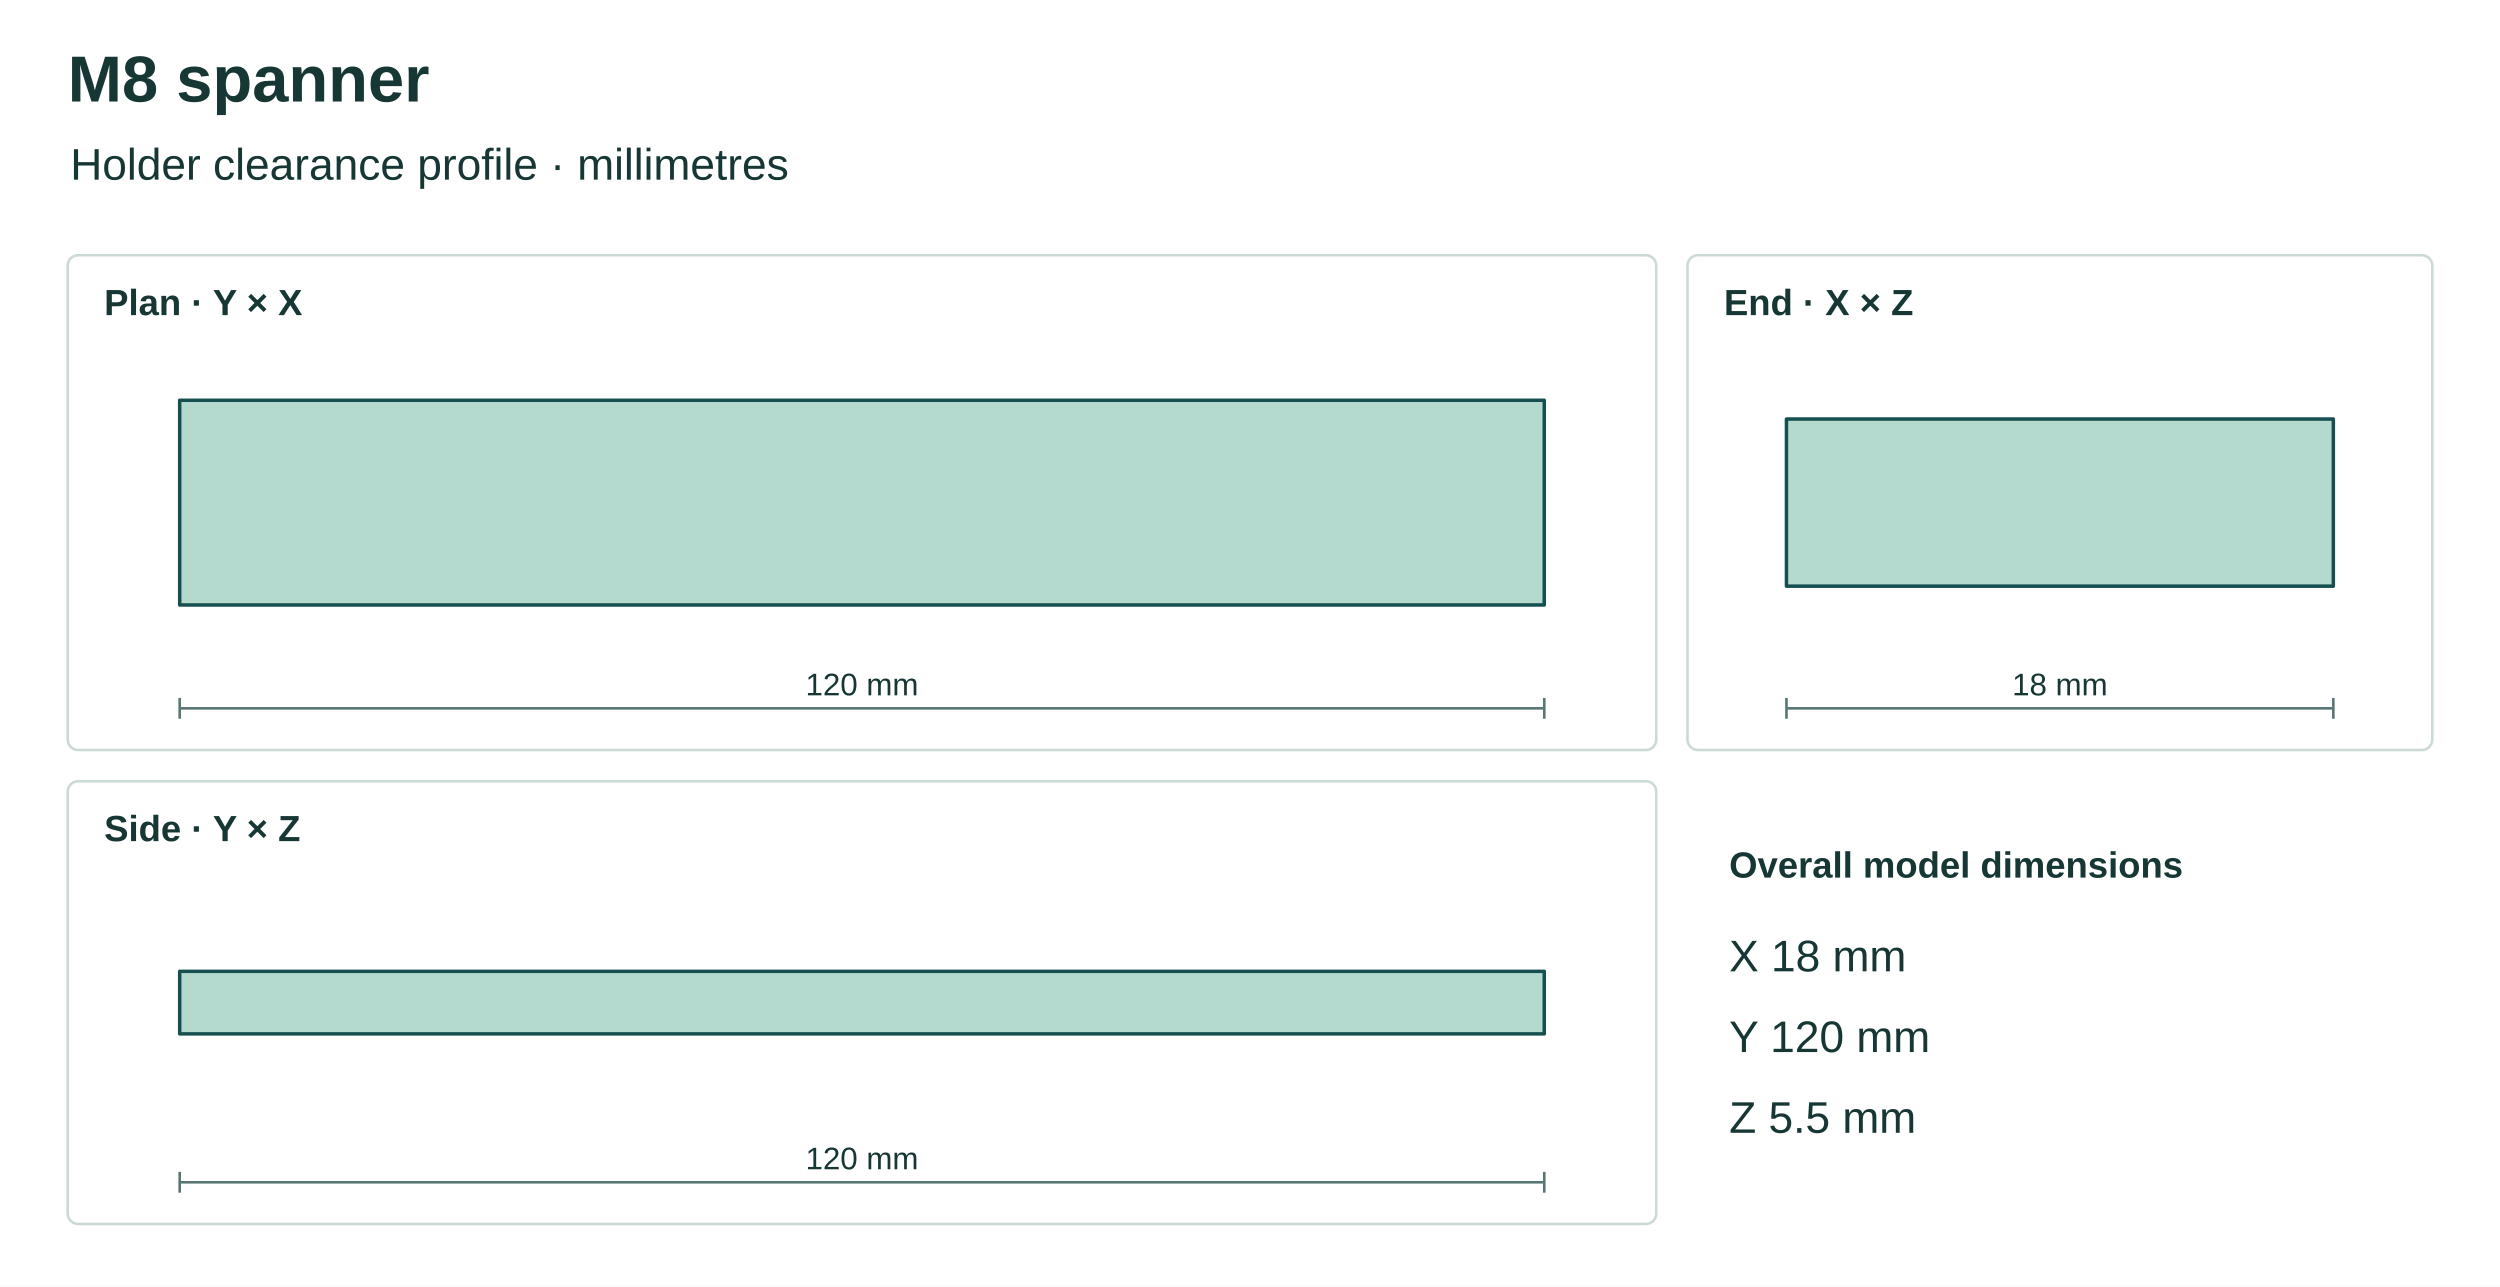
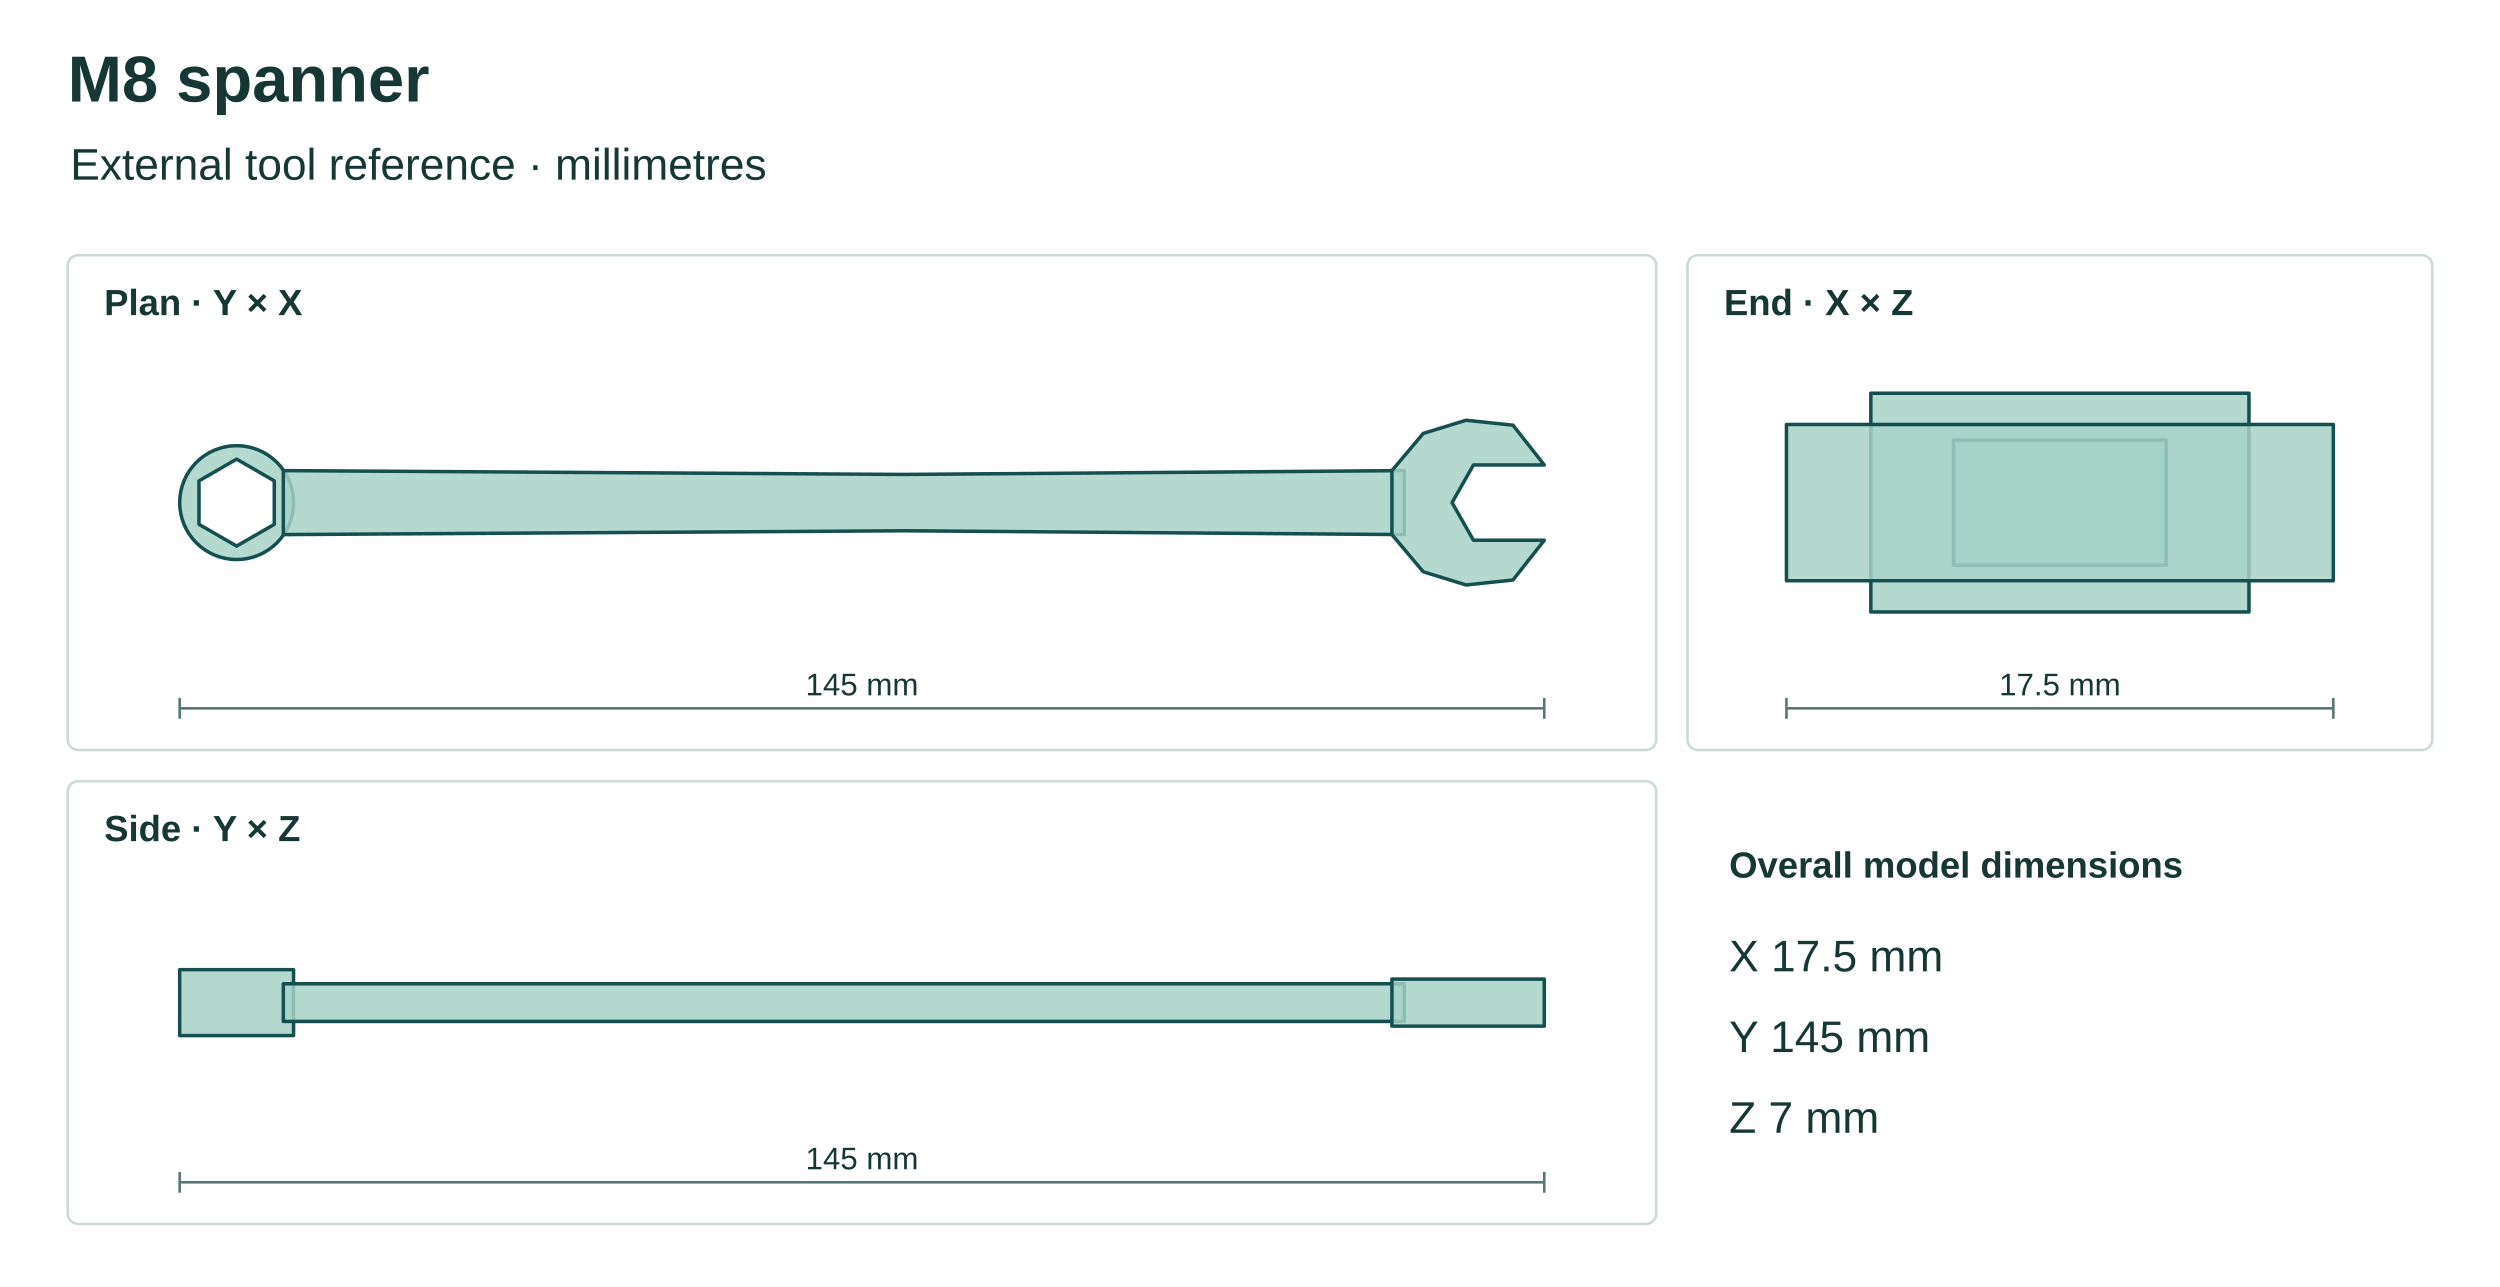
<svg xmlns="http://www.w3.org/2000/svg" width="960" height="494" viewBox="0 0 960 494" role="img">
  <style>
text {font-family:Arial,sans-serif;fill:#173735}
.title {font-size:25px;font-weight:600}
.label {font-size:14px;font-weight:600}
.detail {font-size:17px}
.panel {stroke:#ccdad6;fill:none}
.object {stroke:#164f50;stroke-width:1.35;fill:#a7d4c8;fill-opacity:.84;stroke-linejoin:round}
.dim {fill:none;stroke:#587674;stroke-width:1}
.measure {font-size:12px;text-anchor:middle;paint-order:stroke;stroke:white;stroke-width:4}
</style>
  <rect width="960" height="494" fill="white" />
  <text x="26" y="39" class="title">M8 spanner</text>
-   <text x="27" y="69" class="detail">Holder clearance profile · millimetres</text>
+   <text x="27" y="69" class="detail">External tool reference · millimetres</text>
  <text x="40" y="121" class="label">Plan  ·  Y × X</text>
  <rect x="26" y="98" width="610" height="190" rx="4" class="panel" />
-   <polygon points="593.000,153.700 69.000,153.700 69.000,232.300 593.000,232.300" class="object" />
+   <path d="M 76.408,201.346 76.408,184.654 90.863,176.309 105.319,184.654 105.319,201.346 90.863,209.691 Z M 93.006,214.758 95.129,214.443 97.210,213.922 99.230,213.199 101.170,212.282 103.010,211.179 104.733,209.901 106.323,208.460 107.764,206.870 109.042,205.147 110.145,203.306 111.063,201.367 111.785,199.347 112.307,197.265 112.622,195.143 112.727,193.000 112.622,190.857 112.307,188.735 111.785,186.653 111.063,184.633 110.145,182.694 109.042,180.853 107.764,179.130 106.323,177.540 104.733,176.099 103.010,174.821 101.170,173.718 99.230,172.801 97.210,172.078 95.129,171.557 93.006,171.242 90.863,171.137 88.720,171.242 86.598,171.557 84.517,172.078 82.497,172.801 80.557,173.718 78.717,174.821 76.993,176.099 75.404,177.540 73.963,179.130 72.685,180.853 71.582,182.694 70.664,184.633 69.941,186.653 69.420,188.735 69.105,190.857 69.000,193.000 69.105,195.143 69.420,197.265 69.941,199.347 70.664,201.367 71.582,203.306 72.685,205.147 73.963,206.870 75.404,208.460 76.993,209.901 78.717,211.179 80.557,212.282 82.497,213.199 84.517,213.922 86.598,214.443 88.720,214.758 90.863,214.863 Z" fill-rule="evenodd" class="object" />
+   <polygon points="539.245,180.713 346.720,182.188 108.791,180.713 108.791,205.287 346.720,203.812 539.245,205.287" class="object" />
+   <polygon points="580.984,222.723 593.000,207.455 565.806,207.455 557.585,193.000 565.806,178.545 593.000,178.545 580.984,163.277 562.960,161.379 546.518,166.439 534.502,180.713 534.502,205.287 546.518,219.561 562.960,224.621" class="object" />
  <path d="M69 268v8 m0 -4 H593 m0 -4 v8" class="dim" />
-   <text x="331" y="267" class="measure">120 mm</text>
+   <text x="331" y="267" class="measure">145 mm</text>
  <text x="40" y="323" class="label">Side  ·  Y × Z</text>
  <rect x="26" y="300" width="610" height="170" rx="4" class="panel" />
-   <polygon points="593.000,372.992 69.000,372.992 69.000,397.008 593.000,397.008" class="object" />
+   <polygon points="112.727,372.352 69.000,372.352 69.000,397.648 112.727,397.648" class="object" />
+   <polygon points="539.245,377.772 108.791,377.772 108.791,392.228 539.245,392.228" class="object" />
+   <polygon points="593.000,375.966 534.502,375.966 534.502,394.034 593.000,394.034" class="object" />
  <path d="M69 450v8 m0 -4 H593 m0 -4 v8" class="dim" />
-   <text x="331" y="449" class="measure">120 mm</text>
+   <text x="331" y="449" class="measure">145 mm</text>
  <text x="662" y="121" class="label">End  ·  X × Z</text>
  <rect x="648" y="98" width="286" height="190" rx="4" class="panel" />
-   <polygon points="896.000,160.917 686.000,160.917 686.000,225.083 896.000,225.083" class="object" />
+   <polygon points="863.600,151.000 718.400,151.000 718.400,235.000 863.600,235.000" class="object" />
+   <polygon points="831.800,169.000 750.200,169.000 750.200,217.000 831.800,217.000" class="object" />
+   <polygon points="896.000,163.000 686.000,163.000 686.000,223.000 896.000,223.000" class="object" />
  <path d="M686 268v8 m0 -4 H896 m0 -4 v8" class="dim" />
-   <text x="791" y="267" class="measure">18 mm</text>
+   <text x="791" y="267" class="measure">17.5 mm</text>
  <text x="664" y="337" class="label">Overall model dimensions</text>
-   <text x="664" y="373" class="detail">X   18 mm</text>
-   <text x="664" y="404" class="detail">Y   120 mm</text>
-   <text x="664" y="435" class="detail">Z   5.5 mm</text>
+   <text x="664" y="373" class="detail">X   17.5 mm</text>
+   <text x="664" y="404" class="detail">Y   145 mm</text>
+   <text x="664" y="435" class="detail">Z   7 mm</text>
</svg>
